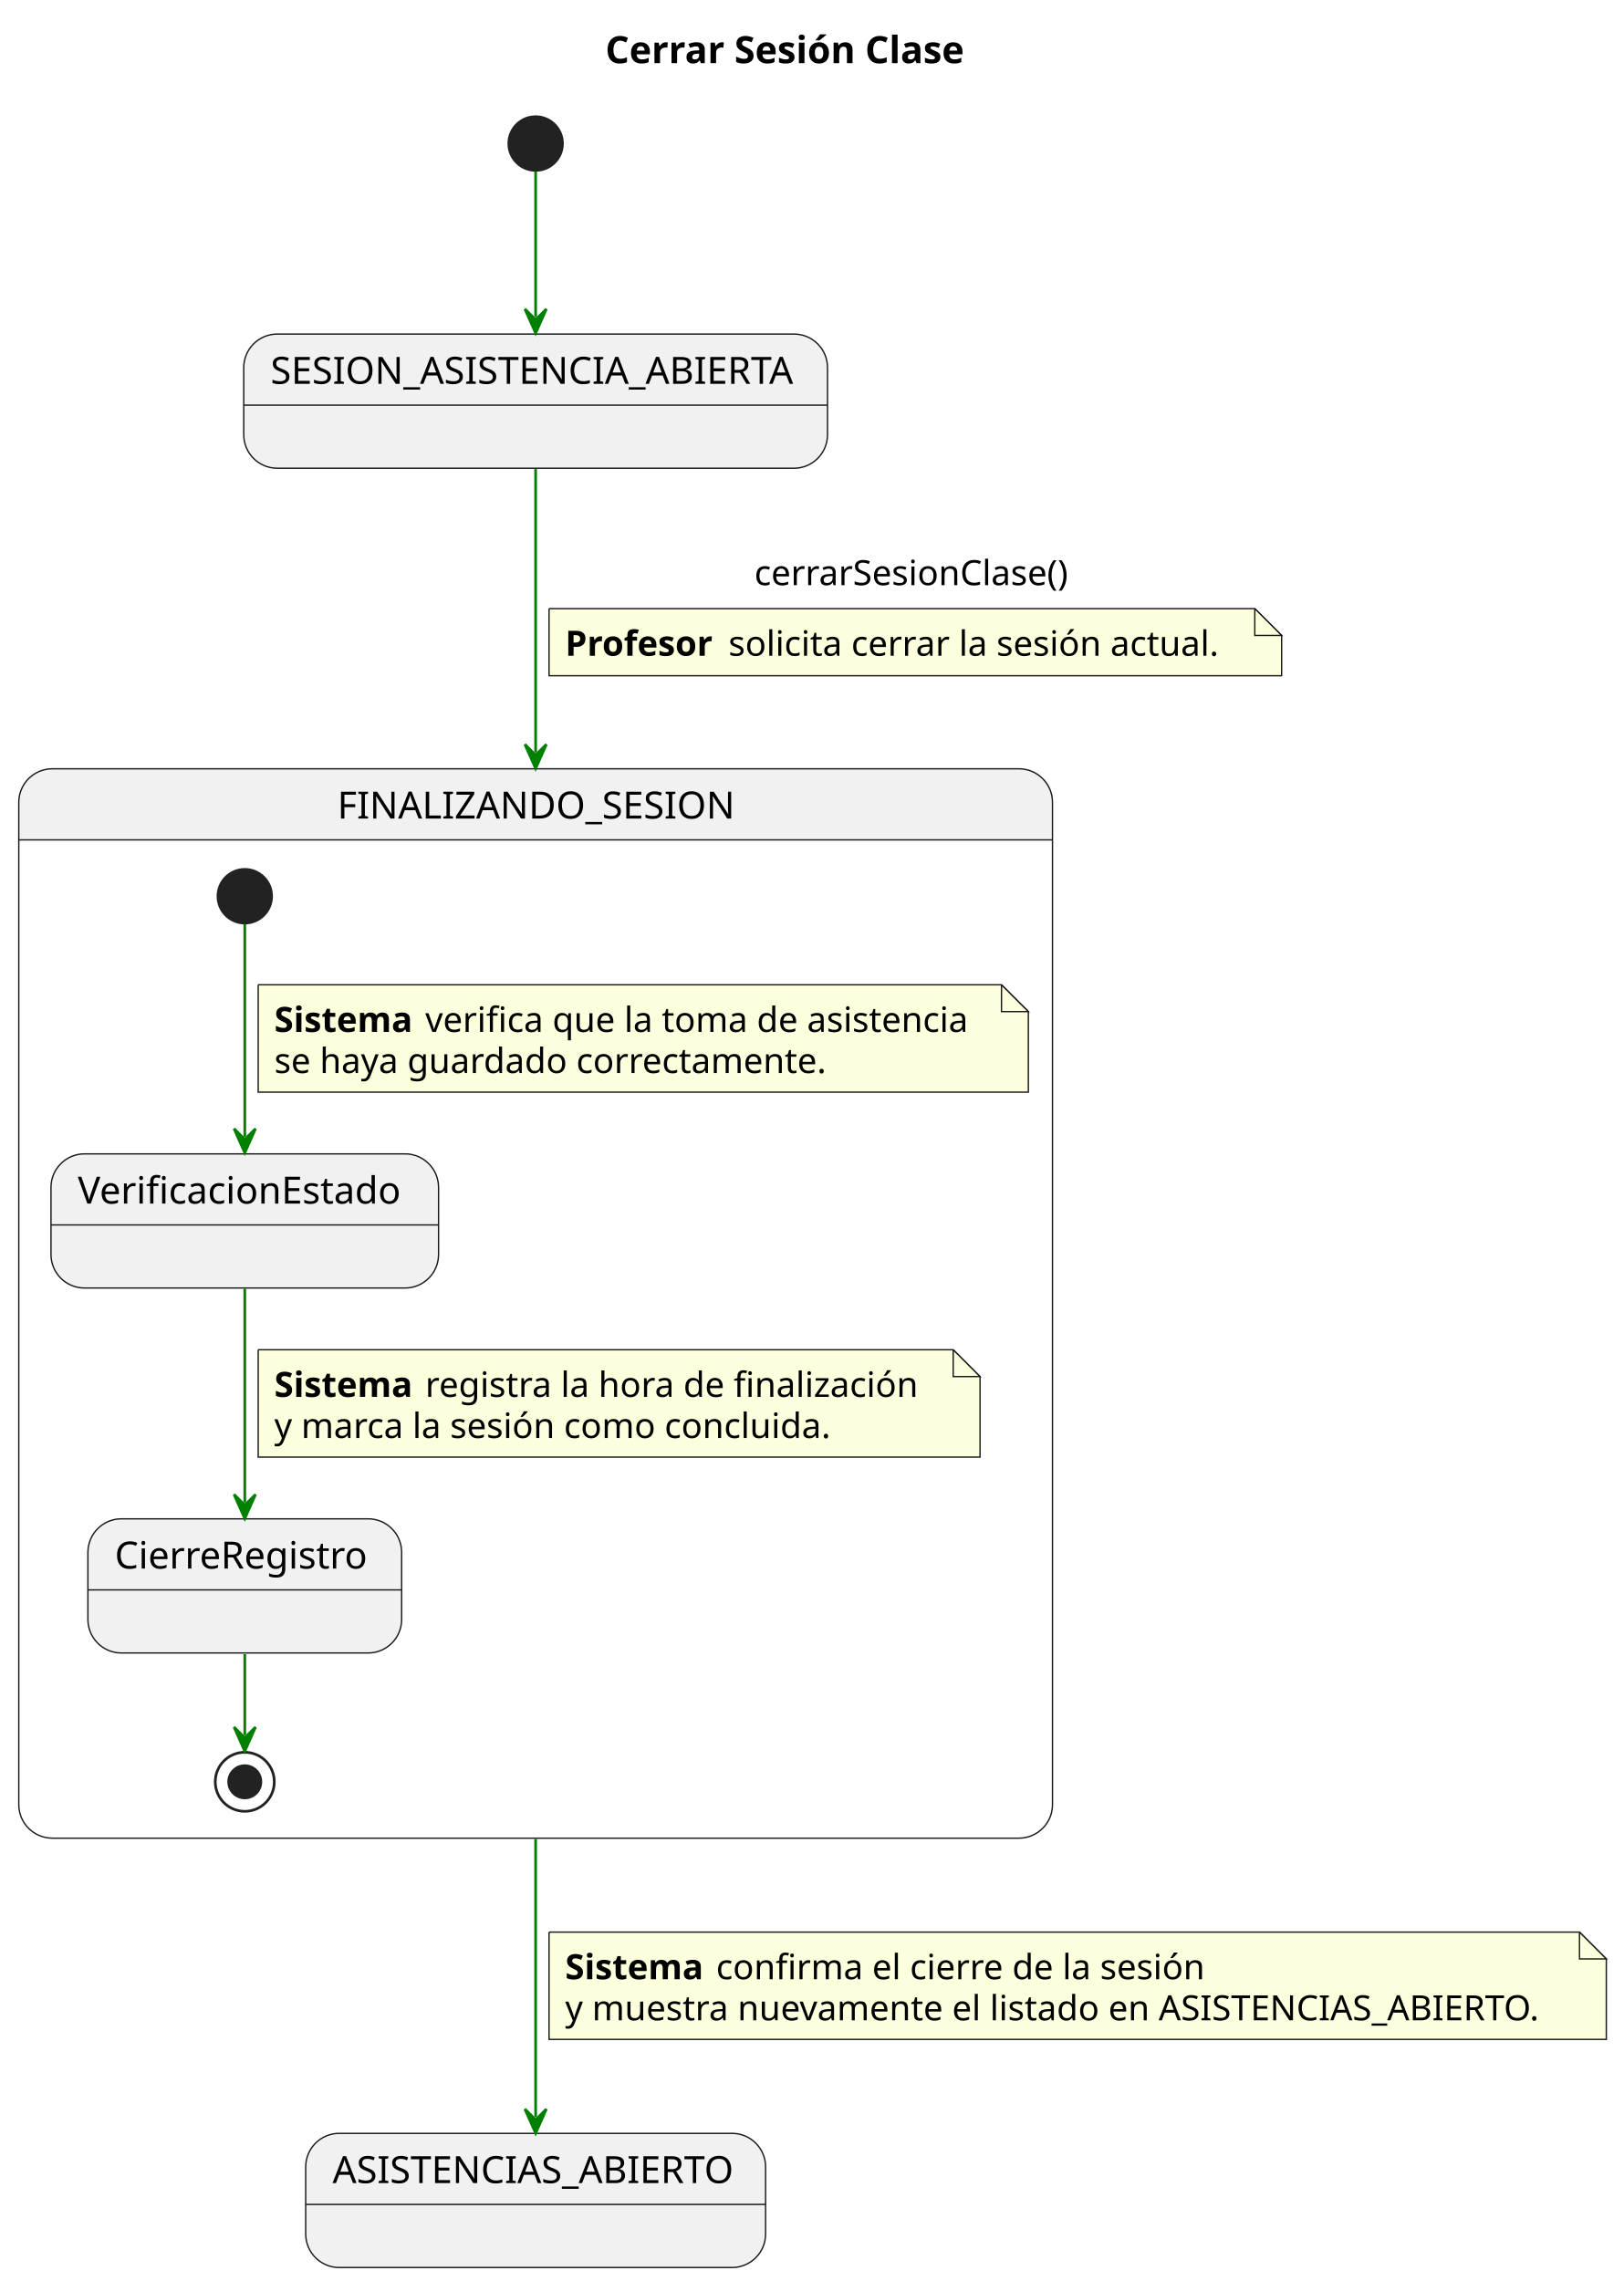
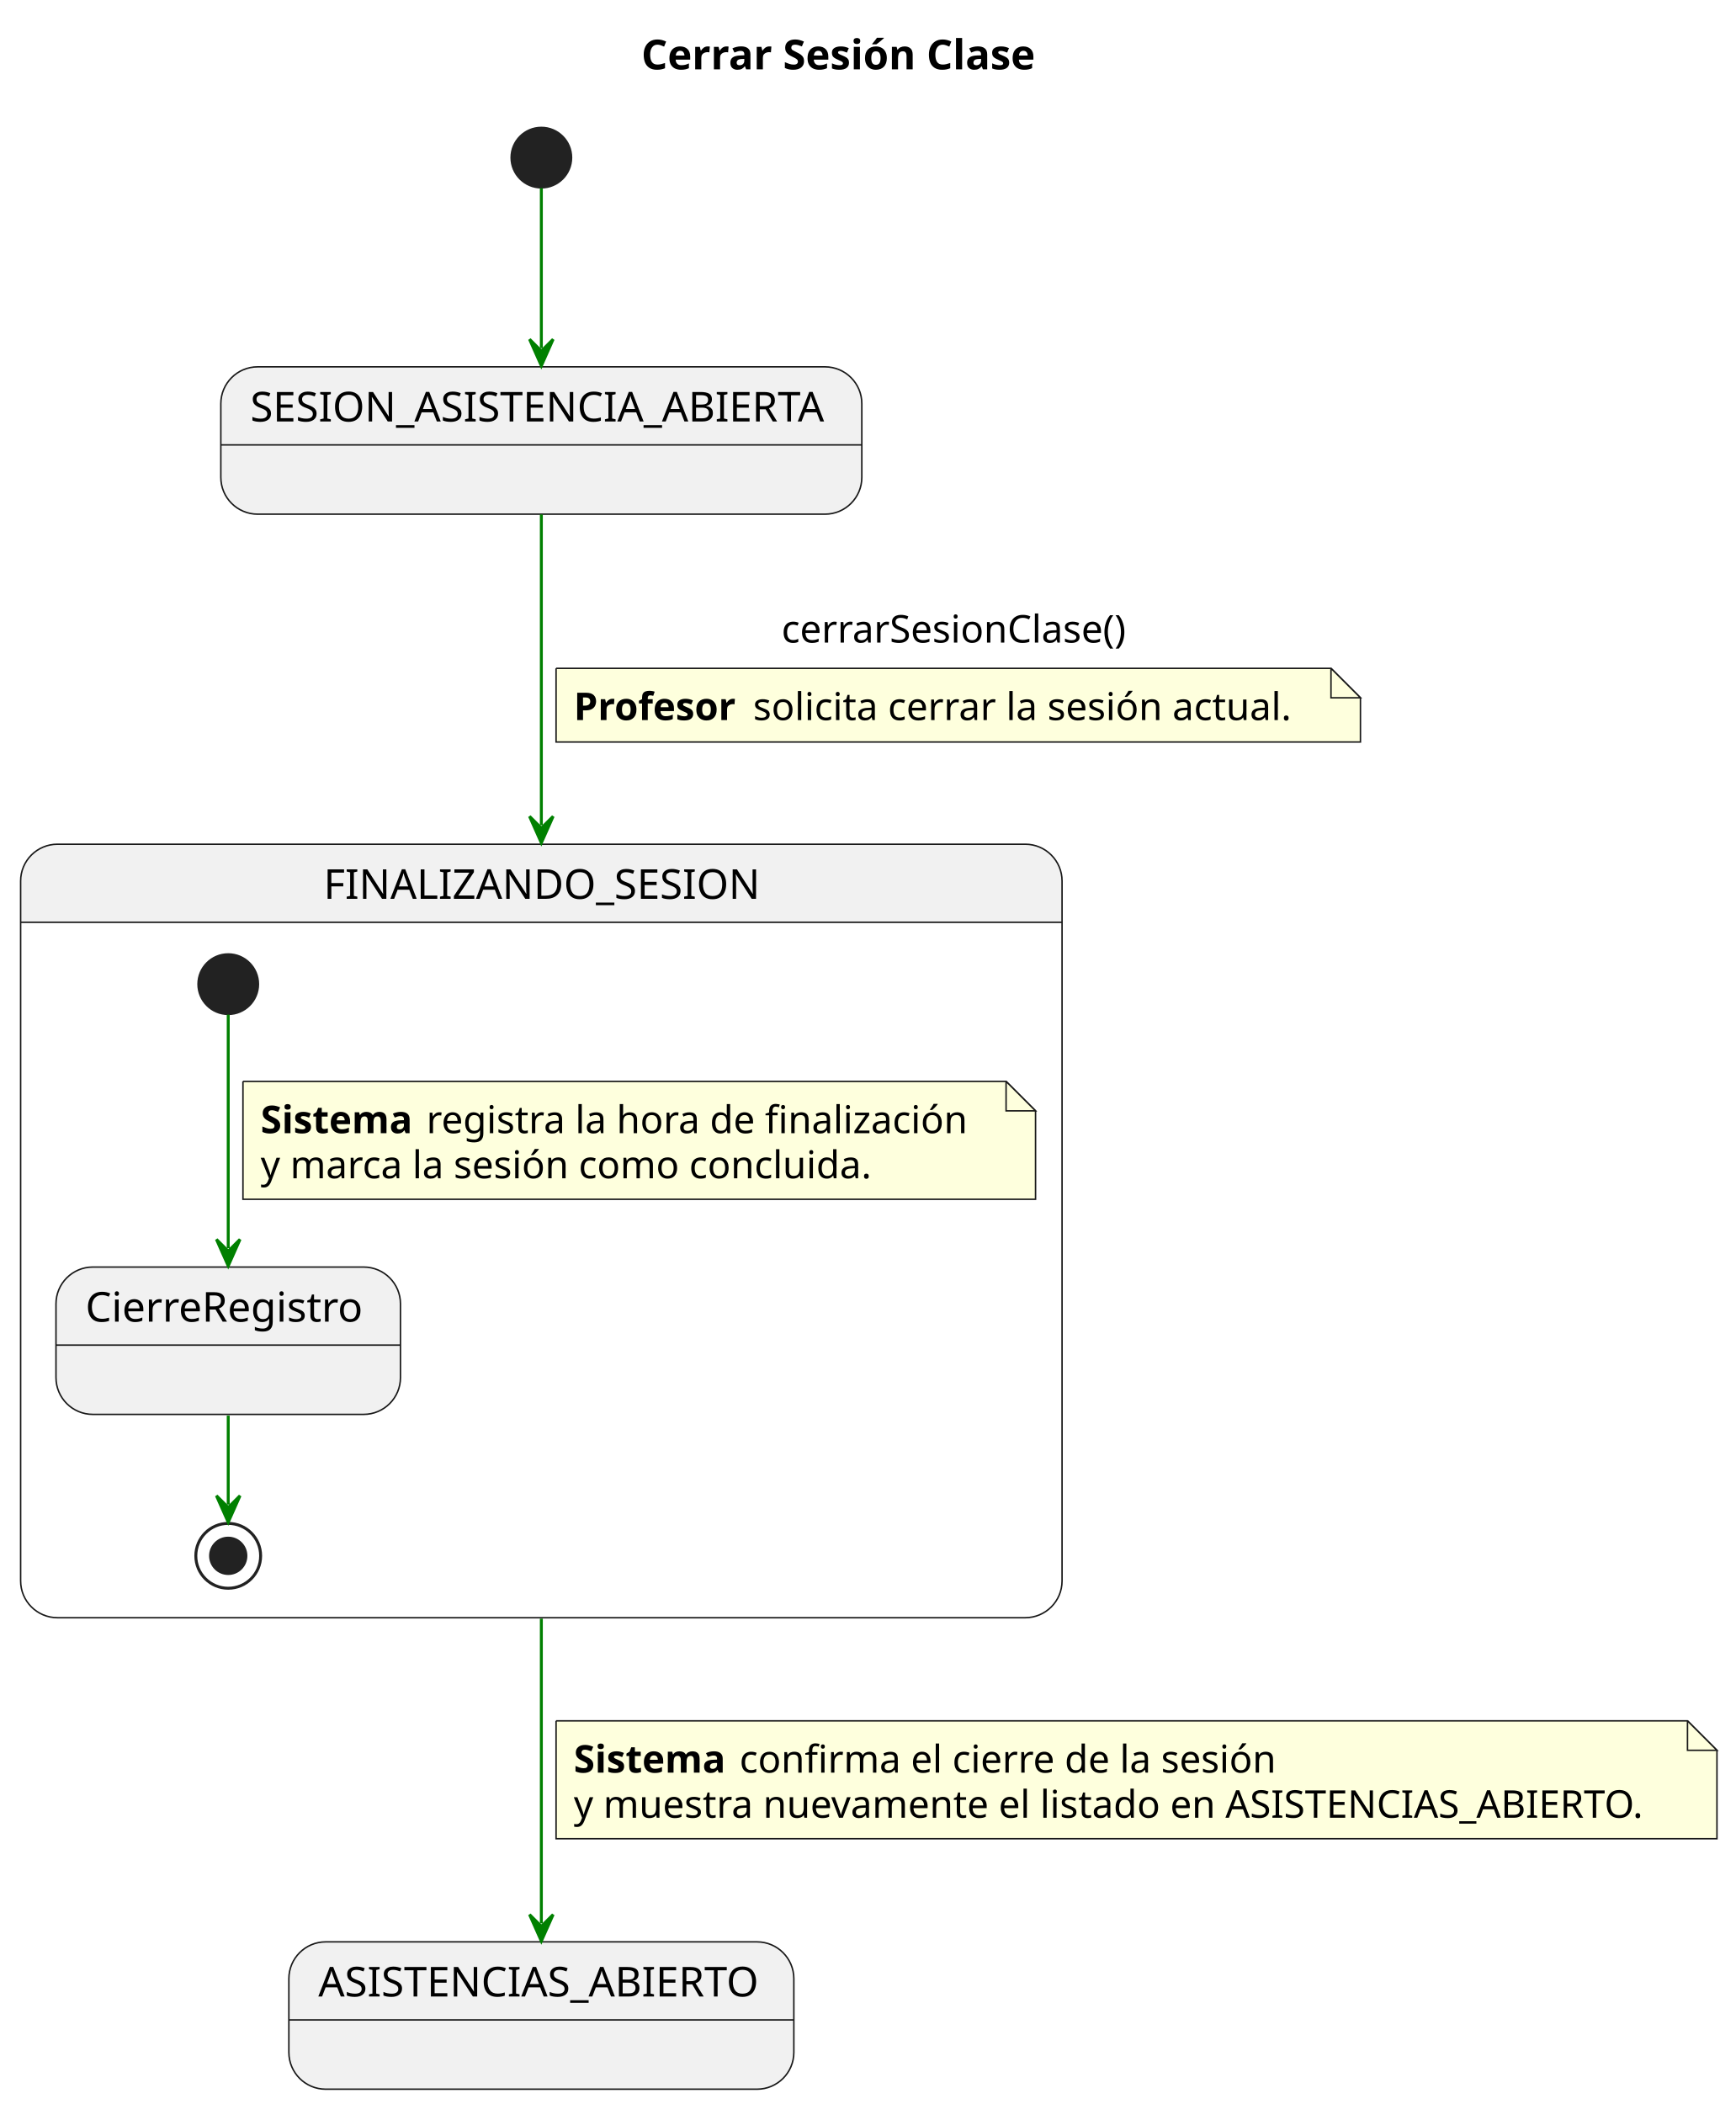
- <svg xmlns="http://www.w3.org/2000/svg" contentStyleType="text/css" data-diagram-type="STATE" height="850px" preserveAspectRatio="none" style="width:605px;height:850px;background:#FFFFFF;" version="1.1" viewBox="0 0 605 850" width="605px" zoomAndPan="magnify">
+ <svg xmlns="http://www.w3.org/2000/svg" contentStyleType="text/css" data-diagram-type="STATE" height="714px" preserveAspectRatio="none" style="width:589px;height:714px;background:#FFFFFF;" version="1.1" viewBox="0 0 589 714" width="589px" zoomAndPan="magnify">
  <defs />
  <g>
    <g class="title" data-source-line="1">
-       <text fill="#000000" font-family="sans-serif" font-size="14" font-weight="bold" lengthAdjust="spacing" textLength="140.41" x="225.6" y="23.535">Cerrar Sesión Clase</text>
+       <text fill="#000000" font-family="sans-serif" font-size="14" font-weight="bold" lengthAdjust="spacing" textLength="140.41" x="217.66" y="23.535">Cerrar Sesión Clase</text>
    </g>
    <g id="SESION_ACTUAL_INICIAL">
-       <rect fill="#F1F1F1" height="50" rx="12.5" ry="12.5" style="stroke:#181818;stroke-width:0.5;" width="217.552" x="90.83" y="124.488" />
-       <line style="stroke:#181818;stroke-width:0.5;" x1="90.83" x2="308.382" y1="150.977" y2="150.977" />
-       <text fill="#000000" font-family="sans-serif" font-size="14" lengthAdjust="spacing" textLength="197.552" x="100.83" y="143.023">SESION_ASISTENCIA_ABIERTA</text>
+       <rect fill="#F1F1F1" height="50" rx="12.5" ry="12.5" style="stroke:#181818;stroke-width:0.5;" width="217.552" x="74.95" y="124.488" />
+       <line style="stroke:#181818;stroke-width:0.5;" x1="74.95" x2="292.502" y1="150.977" y2="150.977" />
+       <text fill="#000000" font-family="sans-serif" font-size="14" lengthAdjust="spacing" textLength="197.552" x="84.95" y="143.023">SESION_ASISTENCIA_ABIERTA</text>
    </g>
-     <path d="M19.5,286.488 L379.72,286.488 A12.5,12.5 0 0 1 392.22,298.988 L392.22,312.977 L7,312.977 L7,298.988 A12.5,12.5 0 0 1 19.5,286.488" fill="#F1F1F1" />
-     <rect fill="none" height="398.488" rx="12.5" ry="12.5" style="stroke:#181818;stroke-width:0.5;" width="385.22" x="7" y="286.488" />
-     <line style="stroke:#181818;stroke-width:0.5;" x1="7" x2="392.22" y1="312.977" y2="312.977" />
-     <text fill="#000000" font-family="sans-serif" font-size="14" lengthAdjust="spacing" textLength="147.786" x="125.717" y="305.023">FINALIZANDO_SESION</text>
-     <g id="PROCESO_CIERRE_COMP.VerificacionEstado">
-       <rect fill="#F1F1F1" height="50" rx="12.5" ry="12.5" style="stroke:#181818;stroke-width:0.5;" width="144.435" x="19" y="429.977" />
-       <line style="stroke:#181818;stroke-width:0.5;" x1="19" x2="163.435" y1="456.465" y2="456.465" />
-       <text fill="#000000" font-family="sans-serif" font-size="14" lengthAdjust="spacing" textLength="124.435" x="29" y="448.512">VerificacionEstado</text>
+     <path d="M19.5,286.488 L347.96,286.488 A12.5,12.5 0 0 1 360.46,298.988 L360.46,312.977 L7,312.977 L7,298.988 A12.5,12.5 0 0 1 19.5,286.488" fill="#F1F1F1" />
+     <rect fill="none" height="262.488" rx="12.5" ry="12.5" style="stroke:#181818;stroke-width:0.5;" width="353.46" x="7" y="286.488" />
+     <line style="stroke:#181818;stroke-width:0.5;" x1="7" x2="360.46" y1="312.977" y2="312.977" />
+     <text fill="#000000" font-family="sans-serif" font-size="14" lengthAdjust="spacing" textLength="147.786" x="109.837" y="305.023">FINALIZANDO_SESION</text>
+     <g id="PROCESO_CIERRE_COMP.CierreRegistro">
+       <rect fill="#F1F1F1" height="50" rx="12.5" ry="12.5" style="stroke:#181818;stroke-width:0.5;" width="116.92" x="19" y="429.977" />
+       <line style="stroke:#181818;stroke-width:0.5;" x1="19" x2="135.92" y1="456.465" y2="456.465" />
+       <text fill="#000000" font-family="sans-serif" font-size="14" lengthAdjust="spacing" textLength="96.92" x="29" y="448.512">CierreRegistro</text>
    </g>
-     <g id="PROCESO_CIERRE_COMP.CierreRegistro">
-       <rect fill="#F1F1F1" height="50" rx="12.5" ry="12.5" style="stroke:#181818;stroke-width:0.5;" width="116.92" x="32.76" y="565.977" />
-       <line style="stroke:#181818;stroke-width:0.5;" x1="32.76" x2="149.68" y1="592.465" y2="592.465" />
-       <text fill="#000000" font-family="sans-serif" font-size="14" lengthAdjust="spacing" textLength="96.92" x="42.76" y="584.512">CierreRegistro</text>
+     <ellipse cx="77.46" cy="333.977" fill="#222222" rx="10" ry="10" style="stroke:#222222;stroke-width:1;" />
+     <ellipse cx="77.46" cy="527.977" fill="none" rx="11" ry="11" style="stroke:#222222;stroke-width:1;" />
+     <ellipse cx="77.46" cy="527.977" fill="#222222" rx="6" ry="6" style="stroke:#222222;stroke-width:1;" />
+     <g class="link" data-entity-1=".start.PROCESO_CIERRE_COMP" data-entity-2="CierreRegistro" data-source-line="19" data-uid="lnk6" id="link_.start.PROCESO_CIERRE_COMP_CierreRegistro">
+       <path d="M77.46,344.317 C77.46,362.507 77.46,397.217 77.46,423.587" fill="none" id="*start*PROCESO_CIERRE_COMP-to-CierreRegistro" style="stroke:#008000;stroke-width:1;" />
+       <polygon fill="#008000" points="77.46,429.587,81.46,420.587,77.46,424.587,73.46,420.587,77.46,429.587" style="stroke:#008000;stroke-width:1;" />
+       <path d="M82.46,366.977 L82.46,406.977 L351.46,406.977 L351.46,376.977 L341.46,366.977 L82.46,366.977" fill="#FEFFDD" style="stroke:#181818;stroke-width:0.5;" />
+       <path d="M341.46,366.977 L341.46,376.977 L351.46,376.977 L341.46,366.977" fill="#FEFFDD" style="stroke:#181818;stroke-width:0.5;" />
+       <text fill="#000000" font-family="sans-serif" font-size="13" font-weight="bold" lengthAdjust="spacing" textLength="52.14" x="88.46" y="384.545">Sistema</text>
+       <text fill="#000000" font-family="sans-serif" font-size="13" lengthAdjust="spacing" textLength="192.182" x="144.713" y="384.545">registra la hora de finalización</text>
+       <text fill="#000000" font-family="sans-serif" font-size="13" lengthAdjust="spacing" textLength="216.271" x="88.46" y="399.856">y marca la sesión como concluida.</text>
    </g>
-     <ellipse cx="91.22" cy="333.977" fill="#222222" rx="10" ry="10" style="stroke:#222222;stroke-width:1;" />
-     <ellipse cx="91.22" cy="663.977" fill="none" rx="11" ry="11" style="stroke:#222222;stroke-width:1;" />
-     <ellipse cx="91.22" cy="663.977" fill="#222222" rx="6" ry="6" style="stroke:#222222;stroke-width:1;" />
-     <g class="link" data-entity-1=".start.PROCESO_CIERRE_COMP" data-entity-2="VerificacionEstado" data-source-line="20" data-uid="lnk6" id="link_.start.PROCESO_CIERRE_COMP_VerificacionEstado">
-       <path d="M91.22,344.317 C91.22,362.507 91.22,397.217 91.22,423.587" fill="none" id="*start*PROCESO_CIERRE_COMP-to-VerificacionEstado" style="stroke:#008000;stroke-width:1;" />
-       <polygon fill="#008000" points="91.22,429.587,95.22,420.587,91.22,424.587,87.22,420.587,91.22,429.587" style="stroke:#008000;stroke-width:1;" />
-       <path d="M96.22,366.977 L96.22,406.977 L383.22,406.977 L383.22,376.977 L373.22,366.977 L96.22,366.977" fill="#FEFFDD" style="stroke:#181818;stroke-width:0.5;" />
-       <path d="M373.22,366.977 L373.22,376.977 L383.22,376.977 L373.22,366.977" fill="#FEFFDD" style="stroke:#181818;stroke-width:0.5;" />
-       <text fill="#000000" font-family="sans-serif" font-size="13" font-weight="bold" lengthAdjust="spacing" textLength="52.14" x="102.22" y="384.545">Sistema</text>
-       <text fill="#000000" font-family="sans-serif" font-size="13" lengthAdjust="spacing" textLength="209.968" x="158.473" y="384.545">verifica que la toma de asistencia</text>
-       <text fill="#000000" font-family="sans-serif" font-size="13" lengthAdjust="spacing" textLength="210.52" x="102.22" y="399.856">se haya guardado correctamente.</text>
-     </g>
-     <g class="link" data-entity-1="VerificacionEstado" data-entity-2="CierreRegistro" data-source-line="26" data-uid="lnk7" id="link_VerificacionEstado_CierreRegistro">
-       <path d="M91.22,480.247 C91.22,504.527 91.22,535.667 91.22,559.887" fill="none" id="VerificacionEstado-to-CierreRegistro" style="stroke:#008000;stroke-width:1;" />
-       <polygon fill="#008000" points="91.22,565.887,95.22,556.887,91.22,560.887,87.22,556.887,91.22,565.887" style="stroke:#008000;stroke-width:1;" />
-       <path d="M96.22,502.977 L96.22,542.977 L365.22,542.977 L365.22,512.977 L355.22,502.977 L96.22,502.977" fill="#FEFFDD" style="stroke:#181818;stroke-width:0.5;" />
-       <path d="M355.22,502.977 L355.22,512.977 L365.22,512.977 L355.22,502.977" fill="#FEFFDD" style="stroke:#181818;stroke-width:0.5;" />
-       <text fill="#000000" font-family="sans-serif" font-size="13" font-weight="bold" lengthAdjust="spacing" textLength="52.14" x="102.22" y="520.545">Sistema</text>
-       <text fill="#000000" font-family="sans-serif" font-size="13" lengthAdjust="spacing" textLength="192.182" x="158.473" y="520.545">registra la hora de finalización</text>
-       <text fill="#000000" font-family="sans-serif" font-size="13" lengthAdjust="spacing" textLength="216.271" x="102.22" y="535.856">y marca la sesión como concluida.</text>
-     </g>
-     <g class="link" data-entity-1="CierreRegistro" data-entity-2=".end.PROCESO_CIERRE_COMP" data-source-line="32" data-uid="lnk9" id="link_CierreRegistro_.end.PROCESO_CIERRE_COMP">
-       <path d="M91.22,616.407 C91.22,628.767 91.22,637.107 91.22,646.577" fill="none" id="CierreRegistro-to-*end*PROCESO_CIERRE_COMP" style="stroke:#008000;stroke-width:1;" />
-       <polygon fill="#008000" points="91.22,652.577,95.22,643.577,91.22,647.577,87.22,643.577,91.22,652.577" style="stroke:#008000;stroke-width:1;" />
+     <g class="link" data-entity-1="CierreRegistro" data-entity-2=".end.PROCESO_CIERRE_COMP" data-source-line="25" data-uid="lnk8" id="link_CierreRegistro_.end.PROCESO_CIERRE_COMP">
+       <path d="M77.46,480.407 C77.46,492.767 77.46,501.107 77.46,510.577" fill="none" id="CierreRegistro-to-*end*PROCESO_CIERRE_COMP" style="stroke:#008000;stroke-width:1;" />
+       <polygon fill="#008000" points="77.46,516.577,81.46,507.577,77.46,511.577,73.46,507.577,77.46,516.577" style="stroke:#008000;stroke-width:1;" />
    </g>
    <g id="ASISTENCIAS_FINAL">
-       <rect fill="#F1F1F1" height="50" rx="12.5" ry="12.5" style="stroke:#181818;stroke-width:0.5;" width="171.389" x="113.92" y="794.978" />
-       <line style="stroke:#181818;stroke-width:0.5;" x1="113.92" x2="285.309" y1="821.467" y2="821.467" />
-       <text fill="#000000" font-family="sans-serif" font-size="14" lengthAdjust="spacing" textLength="151.389" x="123.92" y="813.513">ASISTENCIAS_ABIERTO</text>
+       <rect fill="#F1F1F1" height="50" rx="12.5" ry="12.5" style="stroke:#181818;stroke-width:0.5;" width="171.389" x="98.04" y="658.978" />
+       <line style="stroke:#181818;stroke-width:0.5;" x1="98.04" x2="269.429" y1="685.467" y2="685.467" />
+       <text fill="#000000" font-family="sans-serif" font-size="14" lengthAdjust="spacing" textLength="151.389" x="108.04" y="677.513">ASISTENCIAS_ABIERTO</text>
    </g>
-     <ellipse cx="199.61" cy="53.488" fill="#222222" rx="10" ry="10" style="stroke:#222222;stroke-width:1;" />
+     <ellipse cx="183.73" cy="53.488" fill="#222222" rx="10" ry="10" style="stroke:#222222;stroke-width:1;" />
    <g class="link" data-entity-1=".start." data-entity-2="SESION_ACTUAL_INICIAL" data-source-line="8" data-uid="lnk3" id="link_.start._SESION_ACTUAL_INICIAL">
-       <path d="M199.61,63.848 C199.61,77.778 199.61,98.448 199.61,118.138" fill="none" id="*start*-to-SESION_ACTUAL_INICIAL" style="stroke:#008000;stroke-width:1;" />
-       <polygon fill="#008000" points="199.61,124.138,203.61,115.138,199.61,119.138,195.61,115.138,199.61,124.138" style="stroke:#008000;stroke-width:1;" />
+       <path d="M183.73,63.848 C183.73,77.778 183.73,98.448 183.73,118.138" fill="none" id="*start*-to-SESION_ACTUAL_INICIAL" style="stroke:#008000;stroke-width:1;" />
+       <polygon fill="#008000" points="183.73,124.138,187.73,115.138,183.73,119.138,179.73,115.138,183.73,124.138" style="stroke:#008000;stroke-width:1;" />
    </g>
    <g class="link" data-entity-1="SESION_ACTUAL_INICIAL" data-entity-2="PROCESO_CIERRE_COMP" data-source-line="10" data-uid="lnk4" id="link_SESION_ACTUAL_INICIAL_PROCESO_CIERRE_COMP">
-       <path d="M199.61,174.798 C199.61,199.888 199.61,235.578 199.61,280.378" fill="none" id="SESION_ACTUAL_INICIAL-to-PROCESO_CIERRE_COMP" style="stroke:#008000;stroke-width:1;" />
-       <polygon fill="#008000" points="199.61,286.378,203.61,277.378,199.61,281.378,195.61,277.378,199.61,286.378" style="stroke:#008000;stroke-width:1;" />
-       <text fill="#000000" font-family="sans-serif" font-size="13" lengthAdjust="spacing" textLength="119.977" x="281.126" y="218.057">cerrarSesionClase()</text>
-       <path d="M204.61,226.799 L204.61,251.799 L477.61,251.799 L477.61,236.799 L467.61,226.799 L204.61,226.799" fill="#FEFFDD" style="stroke:#181818;stroke-width:0.5;" />
-       <path d="M467.61,226.799 L467.61,236.799 L477.61,236.799 L467.61,226.799" fill="#FEFFDD" style="stroke:#181818;stroke-width:0.5;" />
-       <text fill="#000000" font-family="sans-serif" font-size="13" font-weight="bold" lengthAdjust="spacing" textLength="56.754" x="210.61" y="244.367">Profesor</text>
-       <text fill="#000000" font-family="sans-serif" font-size="13" lengthAdjust="spacing" textLength="191.141" x="271.478" y="244.367">solicita cerrar la sesión actual.</text>
+       <path d="M183.73,174.588 C183.73,200.378 183.73,237.378 183.73,280.038" fill="none" id="SESION_ACTUAL_INICIAL-to-PROCESO_CIERRE_COMP" style="stroke:#008000;stroke-width:1;" />
+       <polygon fill="#008000" points="183.73,286.038,187.73,277.038,183.73,281.038,179.73,277.038,183.73,286.038" style="stroke:#008000;stroke-width:1;" />
+       <text fill="#000000" font-family="sans-serif" font-size="13" lengthAdjust="spacing" textLength="119.977" x="265.246" y="218.057">cerrarSesionClase()</text>
+       <path d="M188.73,226.799 L188.73,251.799 L461.73,251.799 L461.73,236.799 L451.73,226.799 L188.73,226.799" fill="#FEFFDD" style="stroke:#181818;stroke-width:0.5;" />
+       <path d="M451.73,226.799 L451.73,236.799 L461.73,236.799 L451.73,226.799" fill="#FEFFDD" style="stroke:#181818;stroke-width:0.5;" />
+       <text fill="#000000" font-family="sans-serif" font-size="13" font-weight="bold" lengthAdjust="spacing" textLength="56.754" x="194.73" y="244.367">Profesor</text>
+       <text fill="#000000" font-family="sans-serif" font-size="13" lengthAdjust="spacing" textLength="191.141" x="255.598" y="244.367">solicita cerrar la sesión actual.</text>
    </g>
-     <g class="link" data-entity-1="PROCESO_CIERRE_COMP" data-entity-2="ASISTENCIAS_FINAL" data-source-line="35" data-uid="lnk10" id="link_PROCESO_CIERRE_COMP_ASISTENCIAS_FINAL">
-       <path d="M199.61,685.278 C199.61,729.348 199.61,764.248 199.61,788.918" fill="none" id="PROCESO_CIERRE_COMP-to-ASISTENCIAS_FINAL" style="stroke:#008000;stroke-width:1;" />
-       <polygon fill="#008000" points="199.61,794.918,203.61,785.918,199.61,789.918,195.61,785.918,199.61,794.918" style="stroke:#008000;stroke-width:1;" />
-       <path d="M204.61,719.978 L204.61,759.978 L598.61,759.978 L598.61,729.978 L588.61,719.978 L204.61,719.978" fill="#FEFFDD" style="stroke:#181818;stroke-width:0.5;" />
-       <path d="M588.61,719.978 L588.61,729.978 L598.61,729.978 L588.61,719.978" fill="#FEFFDD" style="stroke:#181818;stroke-width:0.5;" />
-       <text fill="#000000" font-family="sans-serif" font-size="13" font-weight="bold" lengthAdjust="spacing" textLength="52.14" x="210.61" y="737.547">Sistema</text>
-       <text fill="#000000" font-family="sans-serif" font-size="13" lengthAdjust="spacing" textLength="189.662" x="266.863" y="737.547">confirma el cierre de la sesión</text>
-       <text fill="#000000" font-family="sans-serif" font-size="13" lengthAdjust="spacing" textLength="373.096" x="210.61" y="752.857">y muestra nuevamente el listado en ASISTENCIAS_ABIERTO.</text>
+     <g class="link" data-entity-1="PROCESO_CIERRE_COMP" data-entity-2="ASISTENCIAS_FINAL" data-source-line="28" data-uid="lnk9" id="link_PROCESO_CIERRE_COMP_ASISTENCIAS_FINAL">
+       <path d="M183.73,549.308 C183.73,591.178 183.73,627.248 183.73,652.718" fill="none" id="PROCESO_CIERRE_COMP-to-ASISTENCIAS_FINAL" style="stroke:#008000;stroke-width:1;" />
+       <polygon fill="#008000" points="183.73,658.718,187.73,649.718,183.73,653.718,179.73,649.718,183.73,658.718" style="stroke:#008000;stroke-width:1;" />
+       <path d="M188.73,583.978 L188.73,623.978 L582.73,623.978 L582.73,593.978 L572.73,583.978 L188.73,583.978" fill="#FEFFDD" style="stroke:#181818;stroke-width:0.5;" />
+       <path d="M572.73,583.978 L572.73,593.978 L582.73,593.978 L572.73,583.978" fill="#FEFFDD" style="stroke:#181818;stroke-width:0.5;" />
+       <text fill="#000000" font-family="sans-serif" font-size="13" font-weight="bold" lengthAdjust="spacing" textLength="52.14" x="194.73" y="601.547">Sistema</text>
+       <text fill="#000000" font-family="sans-serif" font-size="13" lengthAdjust="spacing" textLength="189.662" x="250.983" y="601.547">confirma el cierre de la sesión</text>
+       <text fill="#000000" font-family="sans-serif" font-size="13" lengthAdjust="spacing" textLength="373.096" x="194.73" y="616.857">y muestra nuevamente el listado en ASISTENCIAS_ABIERTO.</text>
    </g>
  </g>
</svg>
